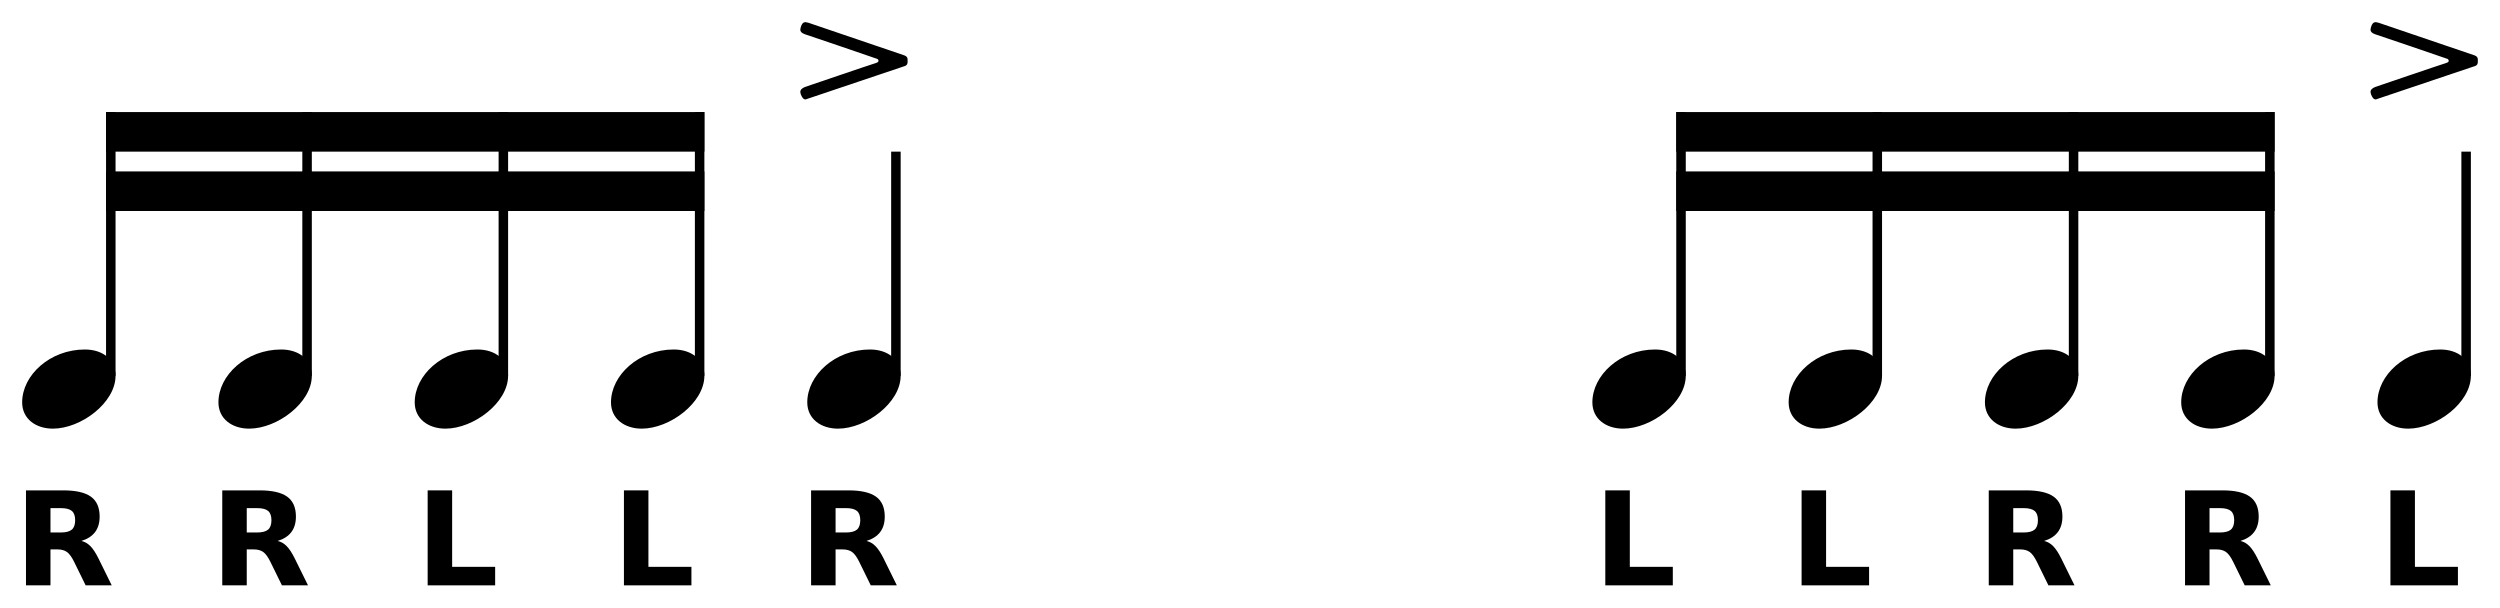
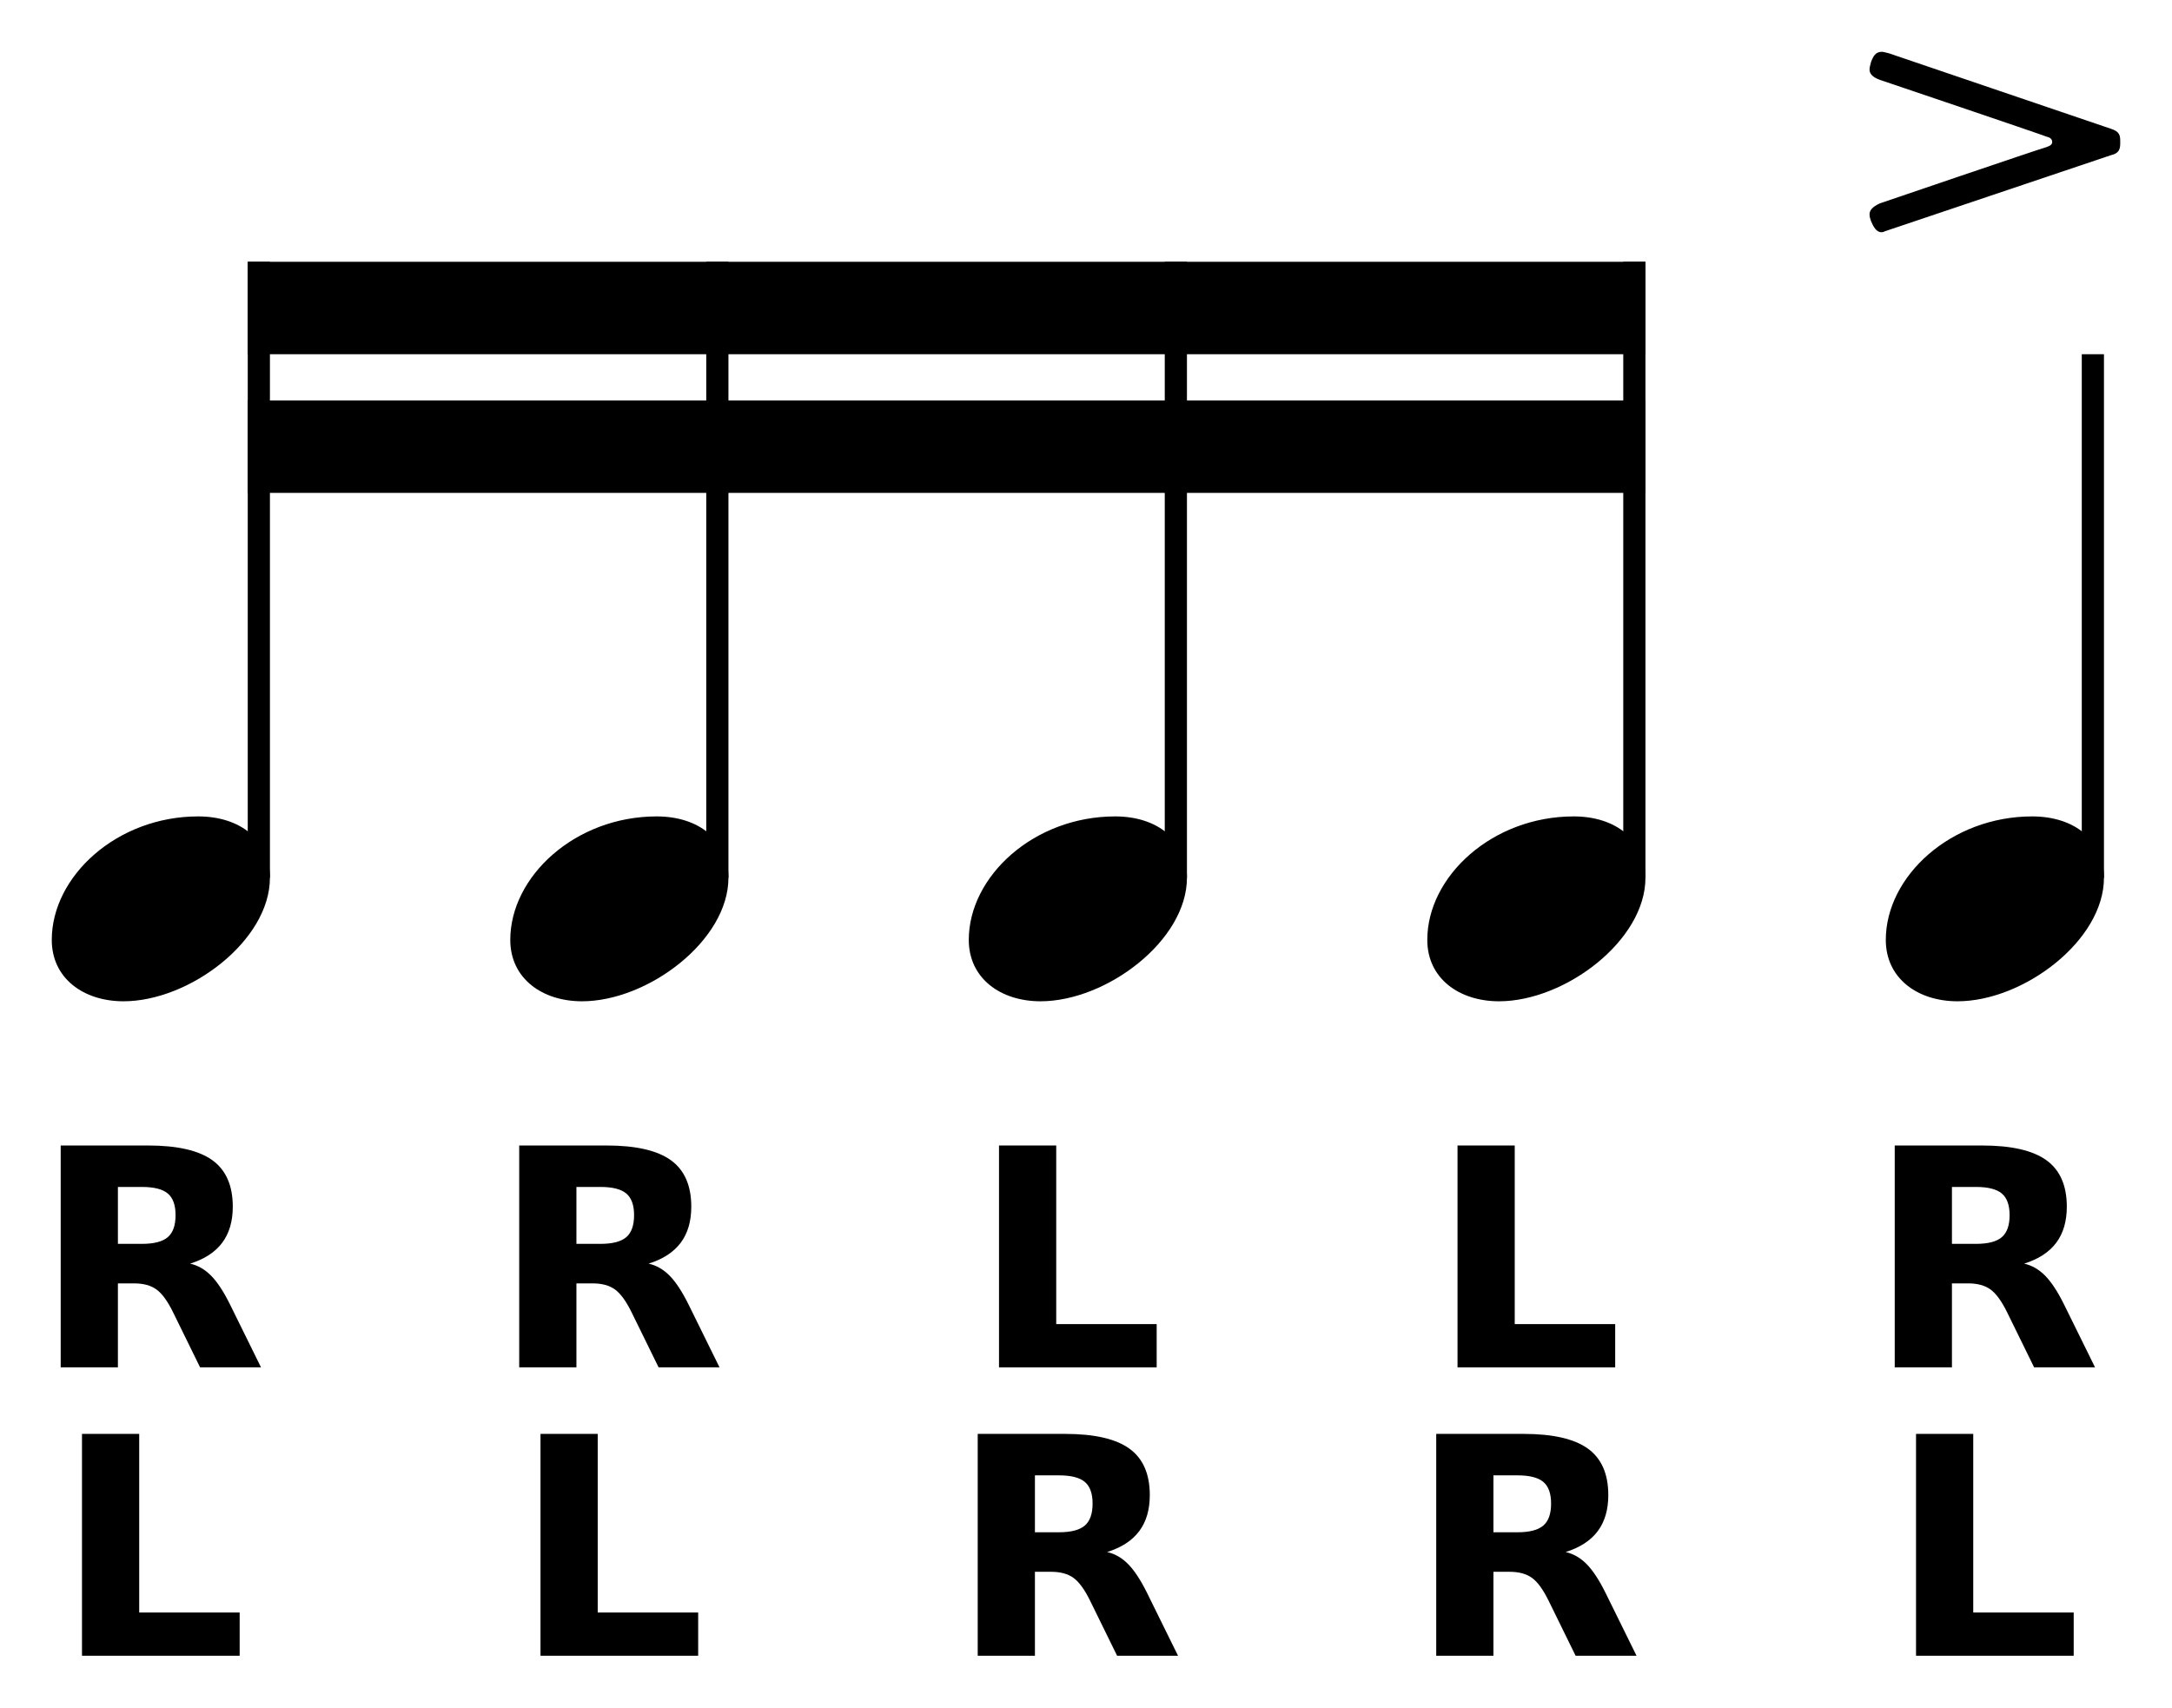
- <svg xmlns="http://www.w3.org/2000/svg" viewBox="-70 -1229 7897 1919" width="7897" height="1919" data-units-per-space="250" data-pas="7" data-rudiment="five-stroke-roll" data-family="Roll" role="img" aria-label="Five Stroke Roll (PAS 7)">
+ <svg xmlns="http://www.w3.org/2000/svg" viewBox="-70 -1229 2937 2309" width="2937" height="2309" data-units-per-space="250" data-pas="7" data-rudiment="five-stroke-roll" data-family="Roll" role="img" aria-label="Five Stroke Roll (PAS 7)">
  <g fill="currentColor">
    <path transform="translate(0 0) scale(1 -1)" d="M97 -125C186 -125 295 -43 295 42C295 93 255 125 198 125C88 125 0 44 0 -42C0 -94 43 -125 97 -125Z" />
    <rect x="265" y="-875" width="30" height="833" />
    <path transform="translate(-25.7 620) scale(0.2009377 -0.2009377)" d="M735 831Q856 831 908.5 876.0Q961 921 961 1024Q961 1126 908.5 1170.0Q856 1214 735 1214H573V831ZM573 565V0H188V1493H776Q1071 1493 1208.5 1394.0Q1346 1295 1346 1081Q1346 933 1274.5 838.0Q1203 743 1059 698Q1138 680 1200.5 616.5Q1263 553 1327 424L1536 0H1126L944 371Q889 483 832.5 524.0Q776 565 682 565Z" />
+     <path transform="translate(3.1 1010) scale(0.2009377 -0.2009377)" d="M188 1493H573V291H1249V0H188Z" />
    <path transform="translate(620 0) scale(1 -1)" d="M97 -125C186 -125 295 -43 295 42C295 93 255 125 198 125C88 125 0 44 0 -42C0 -94 43 -125 97 -125Z" />
    <rect x="885" y="-875" width="30" height="833" />
    <path transform="translate(594.3 620) scale(0.2009377 -0.2009377)" d="M735 831Q856 831 908.5 876.0Q961 921 961 1024Q961 1126 908.5 1170.0Q856 1214 735 1214H573V831ZM573 565V0H188V1493H776Q1071 1493 1208.5 1394.0Q1346 1295 1346 1081Q1346 933 1274.5 838.0Q1203 743 1059 698Q1138 680 1200.5 616.5Q1263 553 1327 424L1536 0H1126L944 371Q889 483 832.5 524.0Q776 565 682 565Z" />
+     <path transform="translate(623.1 1010) scale(0.2009377 -0.2009377)" d="M188 1493H573V291H1249V0H188Z" />
    <path transform="translate(1240 0) scale(1 -1)" d="M97 -125C186 -125 295 -43 295 42C295 93 255 125 198 125C88 125 0 44 0 -42C0 -94 43 -125 97 -125Z" />
    <rect x="1505" y="-875" width="30" height="833" />
    <path transform="translate(1243.1 620) scale(0.2009377 -0.2009377)" d="M188 1493H573V291H1249V0H188Z" />
+     <path transform="translate(1214.3 1010) scale(0.2009377 -0.2009377)" d="M735 831Q856 831 908.5 876.0Q961 921 961 1024Q961 1126 908.5 1170.0Q856 1214 735 1214H573V831ZM573 565V0H188V1493H776Q1071 1493 1208.5 1394.0Q1346 1295 1346 1081Q1346 933 1274.5 838.0Q1203 743 1059 698Q1138 680 1200.5 616.5Q1263 553 1327 424L1536 0H1126L944 371Q889 483 832.5 524.0Q776 565 682 565Z" />
    <path transform="translate(1860 0) scale(1 -1)" d="M97 -125C186 -125 295 -43 295 42C295 93 255 125 198 125C88 125 0 44 0 -42C0 -94 43 -125 97 -125Z" />
    <rect x="2125" y="-875" width="30" height="833" />
    <path transform="translate(1863.1 620) scale(0.2009377 -0.2009377)" d="M188 1493H573V291H1249V0H188Z" />
+     <path transform="translate(1834.3 1010) scale(0.2009377 -0.2009377)" d="M735 831Q856 831 908.5 876.0Q961 921 961 1024Q961 1126 908.5 1170.0Q856 1214 735 1214H573V831ZM573 565V0H188V1493H776Q1071 1493 1208.5 1394.0Q1346 1295 1346 1081Q1346 933 1274.5 838.0Q1203 743 1059 698Q1138 680 1200.5 616.5Q1263 553 1327 424L1536 0H1126L944 371Q889 483 832.5 524.0Q776 565 682 565Z" />
    <rect x="265" y="-875" width="1890" height="125" />
    <rect x="265" y="-687.5" width="650" height="125" />
    <rect x="885" y="-687.5" width="650" height="125" />
    <rect x="1505" y="-687.5" width="650" height="125" />
    <path transform="translate(2480 0) scale(1 -1)" d="M97 -125C186 -125 295 -43 295 42C295 93 255 125 198 125C88 125 0 44 0 -42C0 -94 43 -125 97 -125Z" />
    <rect x="2745" y="-750" width="30" height="708" />
    <path transform="translate(2458 -914) scale(1 -1)" d="M326 105C339 108 339 115 339 123C339 131 339 137 326 141L26 243C22 244 18 245 17 245C8 245 5 239 2 231C1 227 0 224 0 221C0 216 3 211 14 207C14 207 230 134 240 130C245 129 247 126 247 123C247 120 245 118 239 116C228 113 14 40 14 40C3 35 0 30 0 25C0 22 1 19 2 16C5 9 9 1 16 1C17 1 19 1 20 2Z" />
    <path transform="translate(2454.3 620) scale(0.2009377 -0.2009377)" d="M735 831Q856 831 908.5 876.0Q961 921 961 1024Q961 1126 908.5 1170.0Q856 1214 735 1214H573V831ZM573 565V0H188V1493H776Q1071 1493 1208.5 1394.0Q1346 1295 1346 1081Q1346 933 1274.5 838.0Q1203 743 1059 698Q1138 680 1200.5 616.5Q1263 553 1327 424L1536 0H1126L944 371Q889 483 832.5 524.0Q776 565 682 565Z" />
-     <path transform="translate(4960 0) scale(1 -1)" d="M97 -125C186 -125 295 -43 295 42C295 93 255 125 198 125C88 125 0 44 0 -42C0 -94 43 -125 97 -125Z" />
-     <rect x="5225" y="-875" width="30" height="833" />
-     <path transform="translate(4963.1 620) scale(0.2009377 -0.2009377)" d="M188 1493H573V291H1249V0H188Z" />
-     <path transform="translate(5580 0) scale(1 -1)" d="M97 -125C186 -125 295 -43 295 42C295 93 255 125 198 125C88 125 0 44 0 -42C0 -94 43 -125 97 -125Z" />
-     <rect x="5845" y="-875" width="30" height="833" />
-     <path transform="translate(5583.1 620) scale(0.2009377 -0.2009377)" d="M188 1493H573V291H1249V0H188Z" />
-     <path transform="translate(6200 0) scale(1 -1)" d="M97 -125C186 -125 295 -43 295 42C295 93 255 125 198 125C88 125 0 44 0 -42C0 -94 43 -125 97 -125Z" />
-     <rect x="6465" y="-875" width="30" height="833" />
-     <path transform="translate(6174.3 620) scale(0.2009377 -0.2009377)" d="M735 831Q856 831 908.5 876.0Q961 921 961 1024Q961 1126 908.5 1170.0Q856 1214 735 1214H573V831ZM573 565V0H188V1493H776Q1071 1493 1208.5 1394.0Q1346 1295 1346 1081Q1346 933 1274.5 838.0Q1203 743 1059 698Q1138 680 1200.5 616.5Q1263 553 1327 424L1536 0H1126L944 371Q889 483 832.5 524.0Q776 565 682 565Z" />
-     <path transform="translate(6820 0) scale(1 -1)" d="M97 -125C186 -125 295 -43 295 42C295 93 255 125 198 125C88 125 0 44 0 -42C0 -94 43 -125 97 -125Z" />
-     <rect x="7085" y="-875" width="30" height="833" />
-     <path transform="translate(6794.3 620) scale(0.2009377 -0.2009377)" d="M735 831Q856 831 908.5 876.0Q961 921 961 1024Q961 1126 908.5 1170.0Q856 1214 735 1214H573V831ZM573 565V0H188V1493H776Q1071 1493 1208.5 1394.0Q1346 1295 1346 1081Q1346 933 1274.5 838.0Q1203 743 1059 698Q1138 680 1200.5 616.5Q1263 553 1327 424L1536 0H1126L944 371Q889 483 832.5 524.0Q776 565 682 565Z" />
-     <rect x="5225" y="-875" width="1890" height="125" />
-     <rect x="5225" y="-687.5" width="650" height="125" />
-     <rect x="5845" y="-687.5" width="650" height="125" />
-     <rect x="6465" y="-687.5" width="650" height="125" />
-     <path transform="translate(7440 0) scale(1 -1)" d="M97 -125C186 -125 295 -43 295 42C295 93 255 125 198 125C88 125 0 44 0 -42C0 -94 43 -125 97 -125Z" />
-     <rect x="7705" y="-750" width="30" height="708" />
-     <path transform="translate(7418 -914) scale(1 -1)" d="M326 105C339 108 339 115 339 123C339 131 339 137 326 141L26 243C22 244 18 245 17 245C8 245 5 239 2 231C1 227 0 224 0 221C0 216 3 211 14 207C14 207 230 134 240 130C245 129 247 126 247 123C247 120 245 118 239 116C228 113 14 40 14 40C3 35 0 30 0 25C0 22 1 19 2 16C5 9 9 1 16 1C17 1 19 1 20 2Z" />
-     <path transform="translate(7443.1 620) scale(0.2009377 -0.2009377)" d="M188 1493H573V291H1249V0H188Z" />
+     <path transform="translate(2483.1 1010) scale(0.2009377 -0.2009377)" d="M188 1493H573V291H1249V0H188Z" />
  </g>
</svg>
